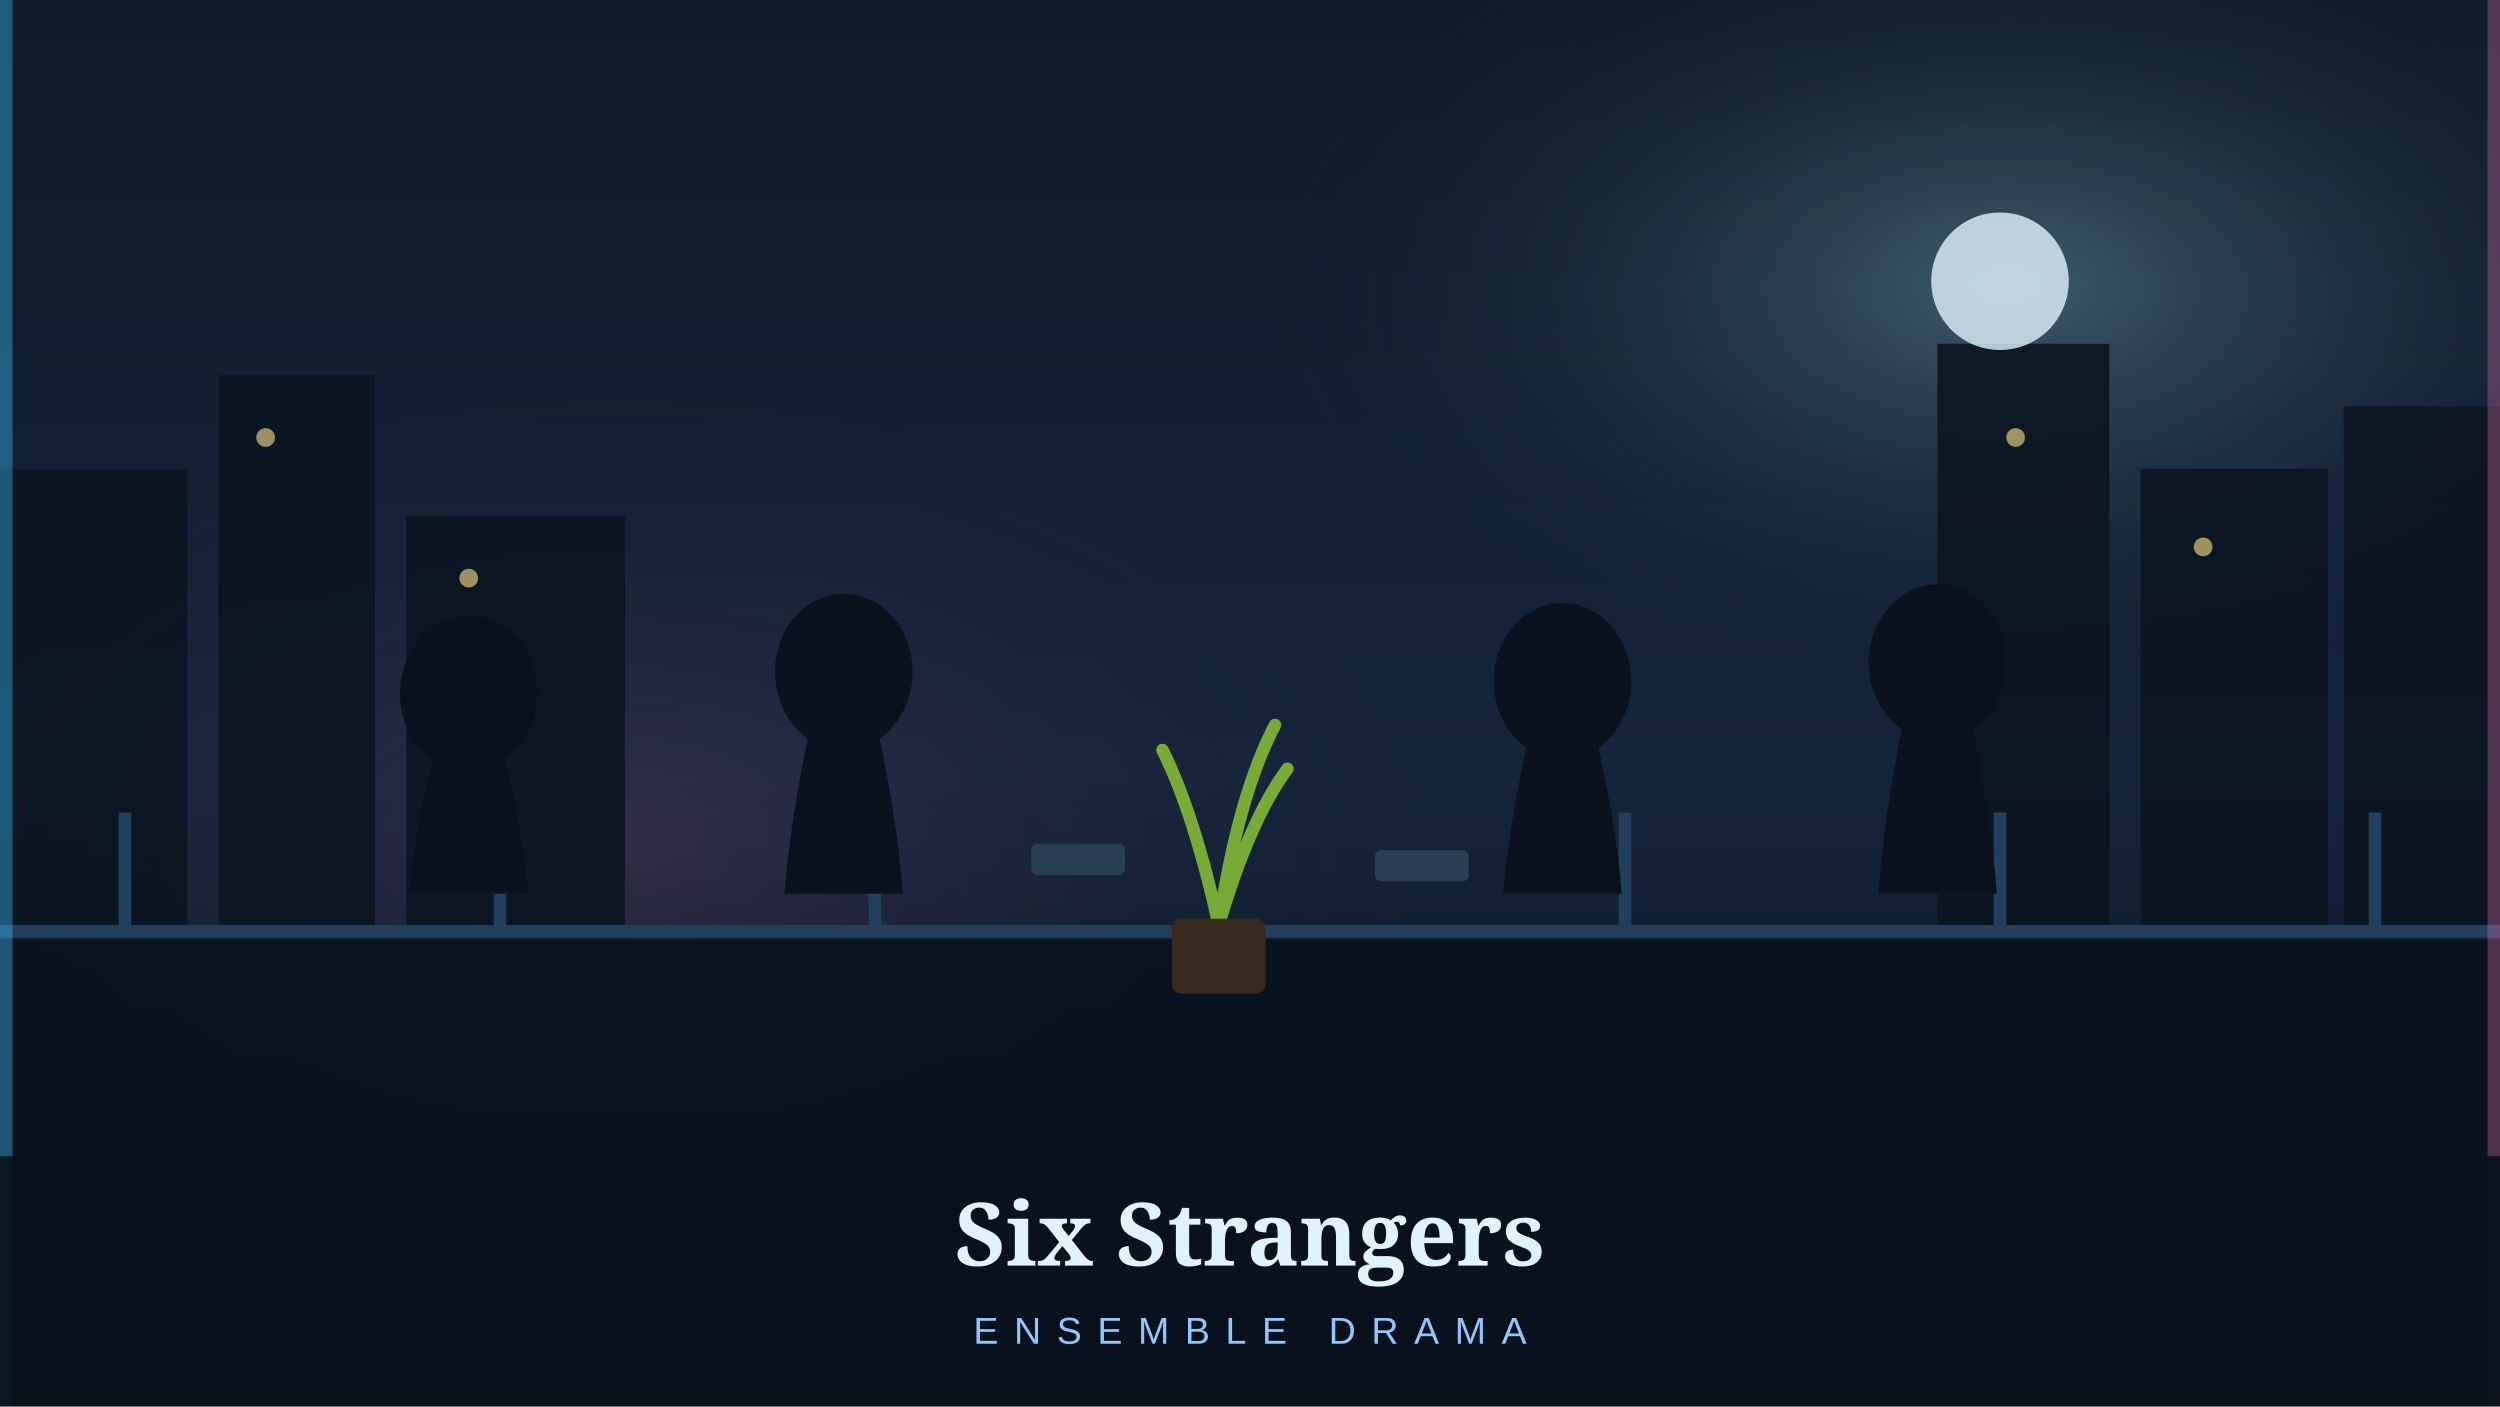
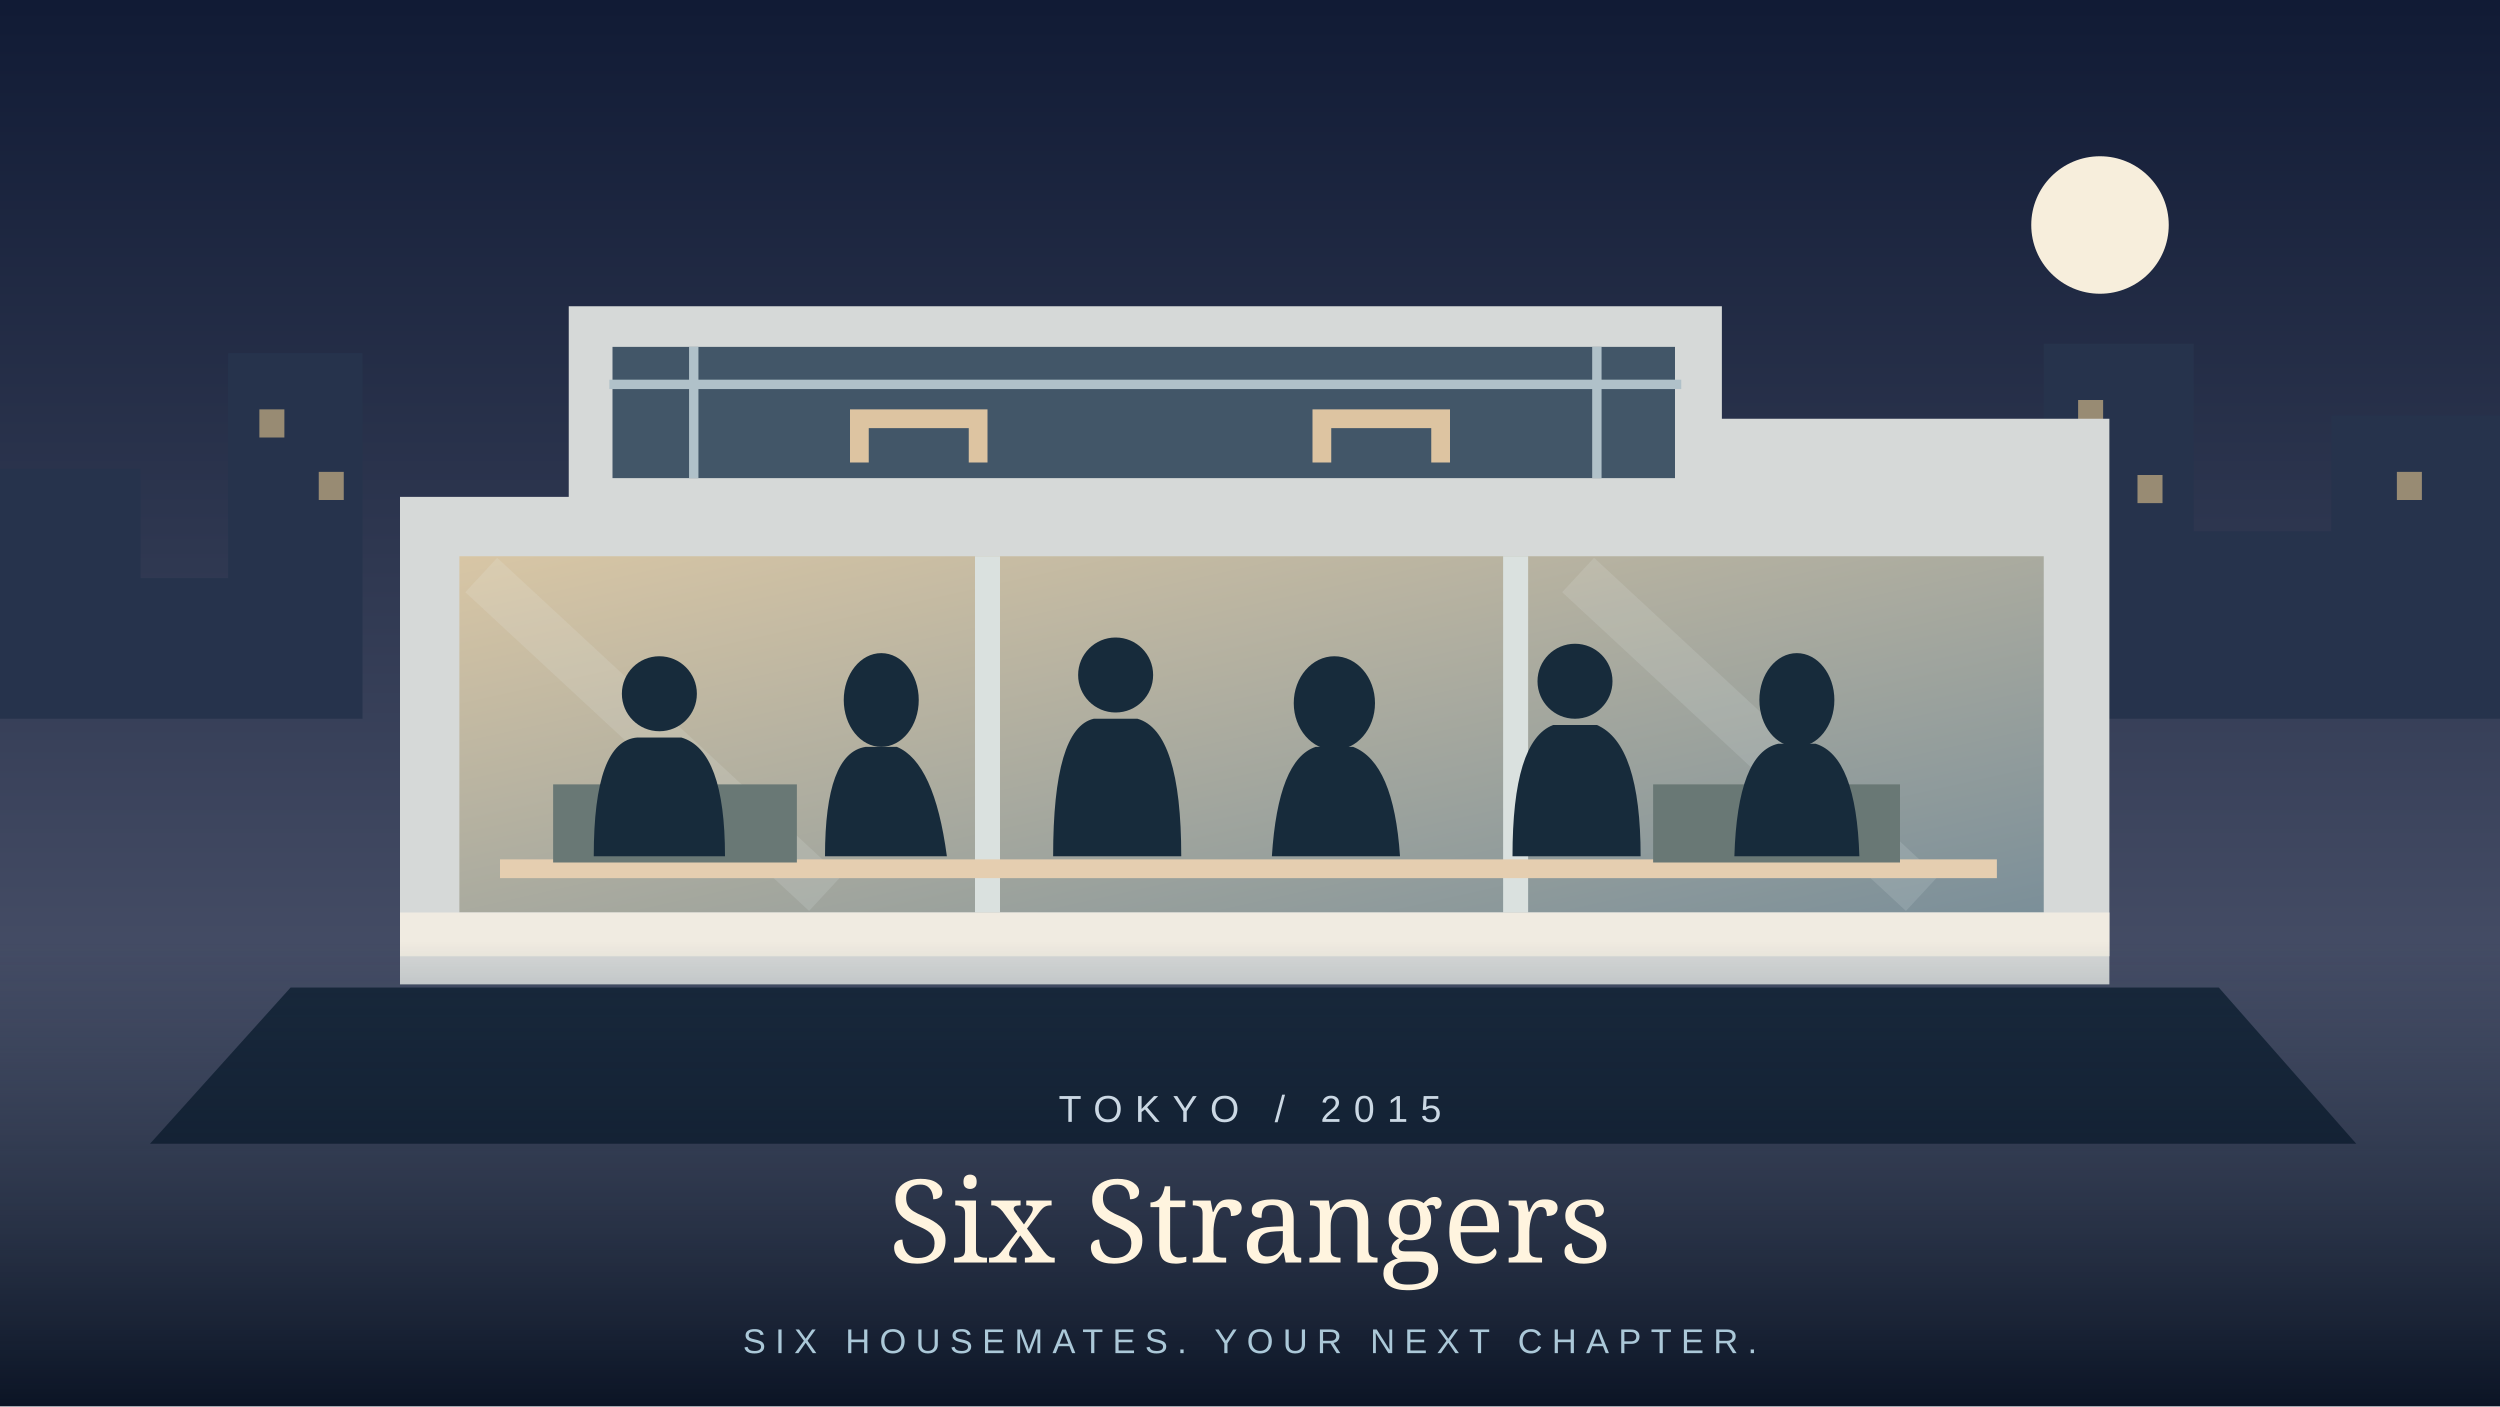
- <svg xmlns="http://www.w3.org/2000/svg" viewBox="0 0 800 450">
+ <svg xmlns="http://www.w3.org/2000/svg" viewBox="0 0 800 450" role="img" aria-labelledby="title desc">
  <defs>
-     <linearGradient id="bg2" x1="0%" y1="0%" x2="0%" y2="100%">
-       <stop offset="0%" stop-color="#0e1a2a" />
-       <stop offset="55%" stop-color="#14243a" />
-       <stop offset="100%" stop-color="#080f18" />
+     <linearGradient id="sky" x2="0" y2="1">
+       <stop stop-color="#111b35" />
+       <stop offset="1" stop-color="#5c637b" />
    </linearGradient>
-     <radialGradient id="moon" cx="80%" cy="20%" r="30%">
-       <stop offset="0%" stop-color="#a5f3fc" stop-opacity="0.3" />
-       <stop offset="100%" stop-color="#0e1a2a" stop-opacity="0" />
-     </radialGradient>
-     <radialGradient id="warm3" cx="25%" cy="60%" r="35%">
-       <stop offset="0%" stop-color="#f472b6" stop-opacity="0.14" />
-       <stop offset="100%" stop-color="#0e1a2a" stop-opacity="0" />
-     </radialGradient>
+     <linearGradient id="glass" x2="1" y2="1">
+       <stop stop-color="#d8c6a5" />
+       <stop offset="1" stop-color="#7b8f99" />
+     </linearGradient>
+     <linearGradient id="shade" x2="0" y2="1">
+       <stop stop-color="#101e31" stop-opacity="0" />
+       <stop offset="1" stop-color="#0b1425" />
+     </linearGradient>
  </defs>
-   <rect width="800" height="450" fill="url(#bg2)" />
-   <rect width="800" height="450" fill="url(#moon)" />
-   <rect width="800" height="450" fill="url(#warm3)" />
-   <rect x="0" y="150" width="60" height="150" fill="#0a1420" opacity="0.9" />
-   <rect x="70" y="120" width="50" height="180" fill="#0a1420" opacity="0.9" />
-   <rect x="130" y="165" width="70" height="135" fill="#0a1420" opacity="0.9" />
-   <rect x="620" y="110" width="55" height="190" fill="#0a1420" opacity="0.9" />
-   <rect x="685" y="150" width="60" height="150" fill="#0a1420" opacity="0.9" />
-   <rect x="750" y="130" width="50" height="170" fill="#0a1420" opacity="0.9" />
-   <circle cx="85" cy="140" r="3" fill="#fde68a" opacity="0.6" />
-   <circle cx="150" cy="185" r="3" fill="#fde68a" opacity="0.6" />
-   <circle cx="645" cy="140" r="3" fill="#fde68a" opacity="0.6" />
-   <circle cx="705" cy="175" r="3" fill="#fde68a" opacity="0.6" />
-   <circle cx="640" cy="90" r="22" fill="#e0f2fe" opacity="0.8" />
-   <rect x="0" y="300" width="800" height="150" fill="#08111c" opacity="0.92" />
-   <line x1="0" y1="300" x2="800" y2="300" stroke="#1e3350" stroke-width="1" opacity="0.6" />
-   <line x1="0" y1="298" x2="800" y2="298" stroke="#22405e" stroke-width="4" />
-   <line x1="40" y1="260" x2="40" y2="298" stroke="#22405e" stroke-width="4" />
-   <line x1="160" y1="260" x2="160" y2="298" stroke="#22405e" stroke-width="4" />
-   <line x1="280" y1="260" x2="280" y2="298" stroke="#22405e" stroke-width="4" />
-   <line x1="520" y1="260" x2="520" y2="298" stroke="#22405e" stroke-width="4" />
-   <line x1="640" y1="260" x2="640" y2="298" stroke="#22405e" stroke-width="4" />
-   <line x1="760" y1="260" x2="760" y2="298" stroke="#22405e" stroke-width="4" />
-   <ellipse cx="150" cy="222" rx="22" ry="25" fill="#08111c" />
-   <path d="M139,241 Q133,264 131,286 L169,286 Q167,264 161,241 Z" fill="#08111c" />
-   <ellipse cx="270" cy="215" rx="22" ry="25" fill="#08111c" />
-   <path d="M259,234 Q253,262 251,286 L289,286 Q287,262 281,234 Z" fill="#08111c" />
-   <ellipse cx="500" cy="218" rx="22" ry="25" fill="#08111c" />
-   <path d="M489,237 Q483,263 481,286 L519,286 Q517,263 511,237 Z" fill="#08111c" />
-   <ellipse cx="620" cy="212" rx="22" ry="25" fill="#08111c" />
-   <path d="M609,231 Q603,261 601,286 L639,286 Q637,261 631,231 Z" fill="#08111c" />
-   <path d="M390,296 Q382,260 372,240 M390,296 Q396,255 408,232 M390,296 Q400,262 412,246" stroke="#a3e635" stroke-width="4" fill="none" opacity="0.7" stroke-linecap="round" />
-   <rect x="375" y="294" width="30" height="24" fill="#3a2a1e" rx="3" />
-   <rect x="330" y="270" width="30" height="10" fill="#274056" rx="2" />
-   <rect x="440" y="272" width="30" height="10" fill="#274056" rx="2" />
-   <rect x="0" y="0" width="4" height="450" fill="#38bdf8" opacity="0.4" />
-   <rect x="796" y="0" width="4" height="450" fill="#f472b6" opacity="0.3" />
-   <rect x="0" y="370" width="800" height="80" fill="#08111c" opacity="0.92" />
-   <text x="400" y="405" font-family="Georgia,serif" font-size="28" fill="#e0f2fe" text-anchor="middle" font-weight="bold">Six Strangers</text>
-   <text x="400" y="430" font-family="Arial,sans-serif" font-size="12" fill="#93c5fd" text-anchor="middle" letter-spacing="5">ENSEMBLE DRAMA</text>
+   <rect width="800" height="450" fill="url(#sky)" />
+   <circle cx="672" cy="72" r="22" fill="#f7eedc" />
+   <g fill="#26334c">
+     <path d="M0 230V150H45V185H73V113H116V230ZM626 230V148H654V110H702V170H746V133H800V230Z" />
+   </g>
+   <g fill="#e5c78e" opacity=".6">
+     <path d="M83 131H91V140H83ZM102 151H110V160H102ZM665 128H673V137H665ZM684 152H692V161H684ZM767 151H775V160H767Z" />
+   </g>
+   <path d="M128 315V159H182V98H551V134H675V315Z" fill="#d6d9d8" />
+   <rect x="196" y="111" width="340" height="42" fill="#425668" />
+   <path d="M195 123H538M222 111V153M511 111V153" stroke="#b0c1c9" stroke-width="3" />
+   <path d="M275 148V134H313V148M423 148V134H461V148" fill="none" stroke="#ddc4a1" stroke-width="6" />
+   <rect x="147" y="178" width="507" height="114" fill="url(#glass)" />
+   <path d="M316 178V292M485 178V292" stroke="#dae1df" stroke-width="8" />
+   <path d="M154 184L264 286M505 184L615 286" stroke="#f0f7fa" stroke-width="15" opacity=".13" />
+   <rect x="160" y="275" width="479" height="6" fill="#e5ceb0" />
+   <path d="M177 276V251H255V276M529 276V251H608V276" fill="#697875" />
+   <g fill="#172b3b">
+     <g id="resident-1">
+       <circle cx="211" cy="222" r="12" />
+       <path d="M190 274Q190 237 204 236H218Q232 240 232 274Z" />
+     </g>
+     <g id="resident-2">
+       <ellipse cx="282" cy="224" rx="12" ry="15" />
+       <path d="M264 274Q264 241 277 239H287Q299 244 303 274Z" />
+     </g>
+     <g id="resident-3">
+       <circle cx="357" cy="216" r="12" />
+       <path d="M337 274Q337 233 350 230H364Q378 234 378 274Z" />
+     </g>
+     <g id="resident-4">
+       <ellipse cx="427" cy="225" rx="13" ry="15" />
+       <path d="M407 274Q409 243 421 239H433Q446 244 448 274Z" />
+     </g>
+     <g id="resident-5">
+       <circle cx="504" cy="218" r="12" />
+       <path d="M484 274Q484 237 497 232H511Q525 238 525 274Z" />
+     </g>
+     <g id="resident-6">
+       <ellipse cx="575" cy="224" rx="12" ry="15" />
+       <path d="M555 274Q556 241 569 238H581Q594 242 595 274Z" />
+     </g>
+   </g>
+   <rect x="128" y="292" width="547" height="14" fill="#f0ebe1" />
+   <path d="M93 316H710L754 366H48Z" fill="#18283b" />
+   <rect y="301" width="800" height="149" fill="url(#shade)" />
+   <text x="400" y="359" text-anchor="middle" font-family="Arial,sans-serif" font-size="12" letter-spacing="4" fill="#cbd8e4">TOKYO / 2015</text>
+   <text x="400" y="404" text-anchor="middle" font-family="Georgia,serif" font-size="37" fill="#fff4df">Six Strangers</text>
+   <text x="400" y="433" text-anchor="middle" font-family="Arial,sans-serif" font-size="11" letter-spacing="3" fill="#abc8d8">SIX HOUSEMATES. YOUR NEXT CHAPTER.</text>
</svg>
